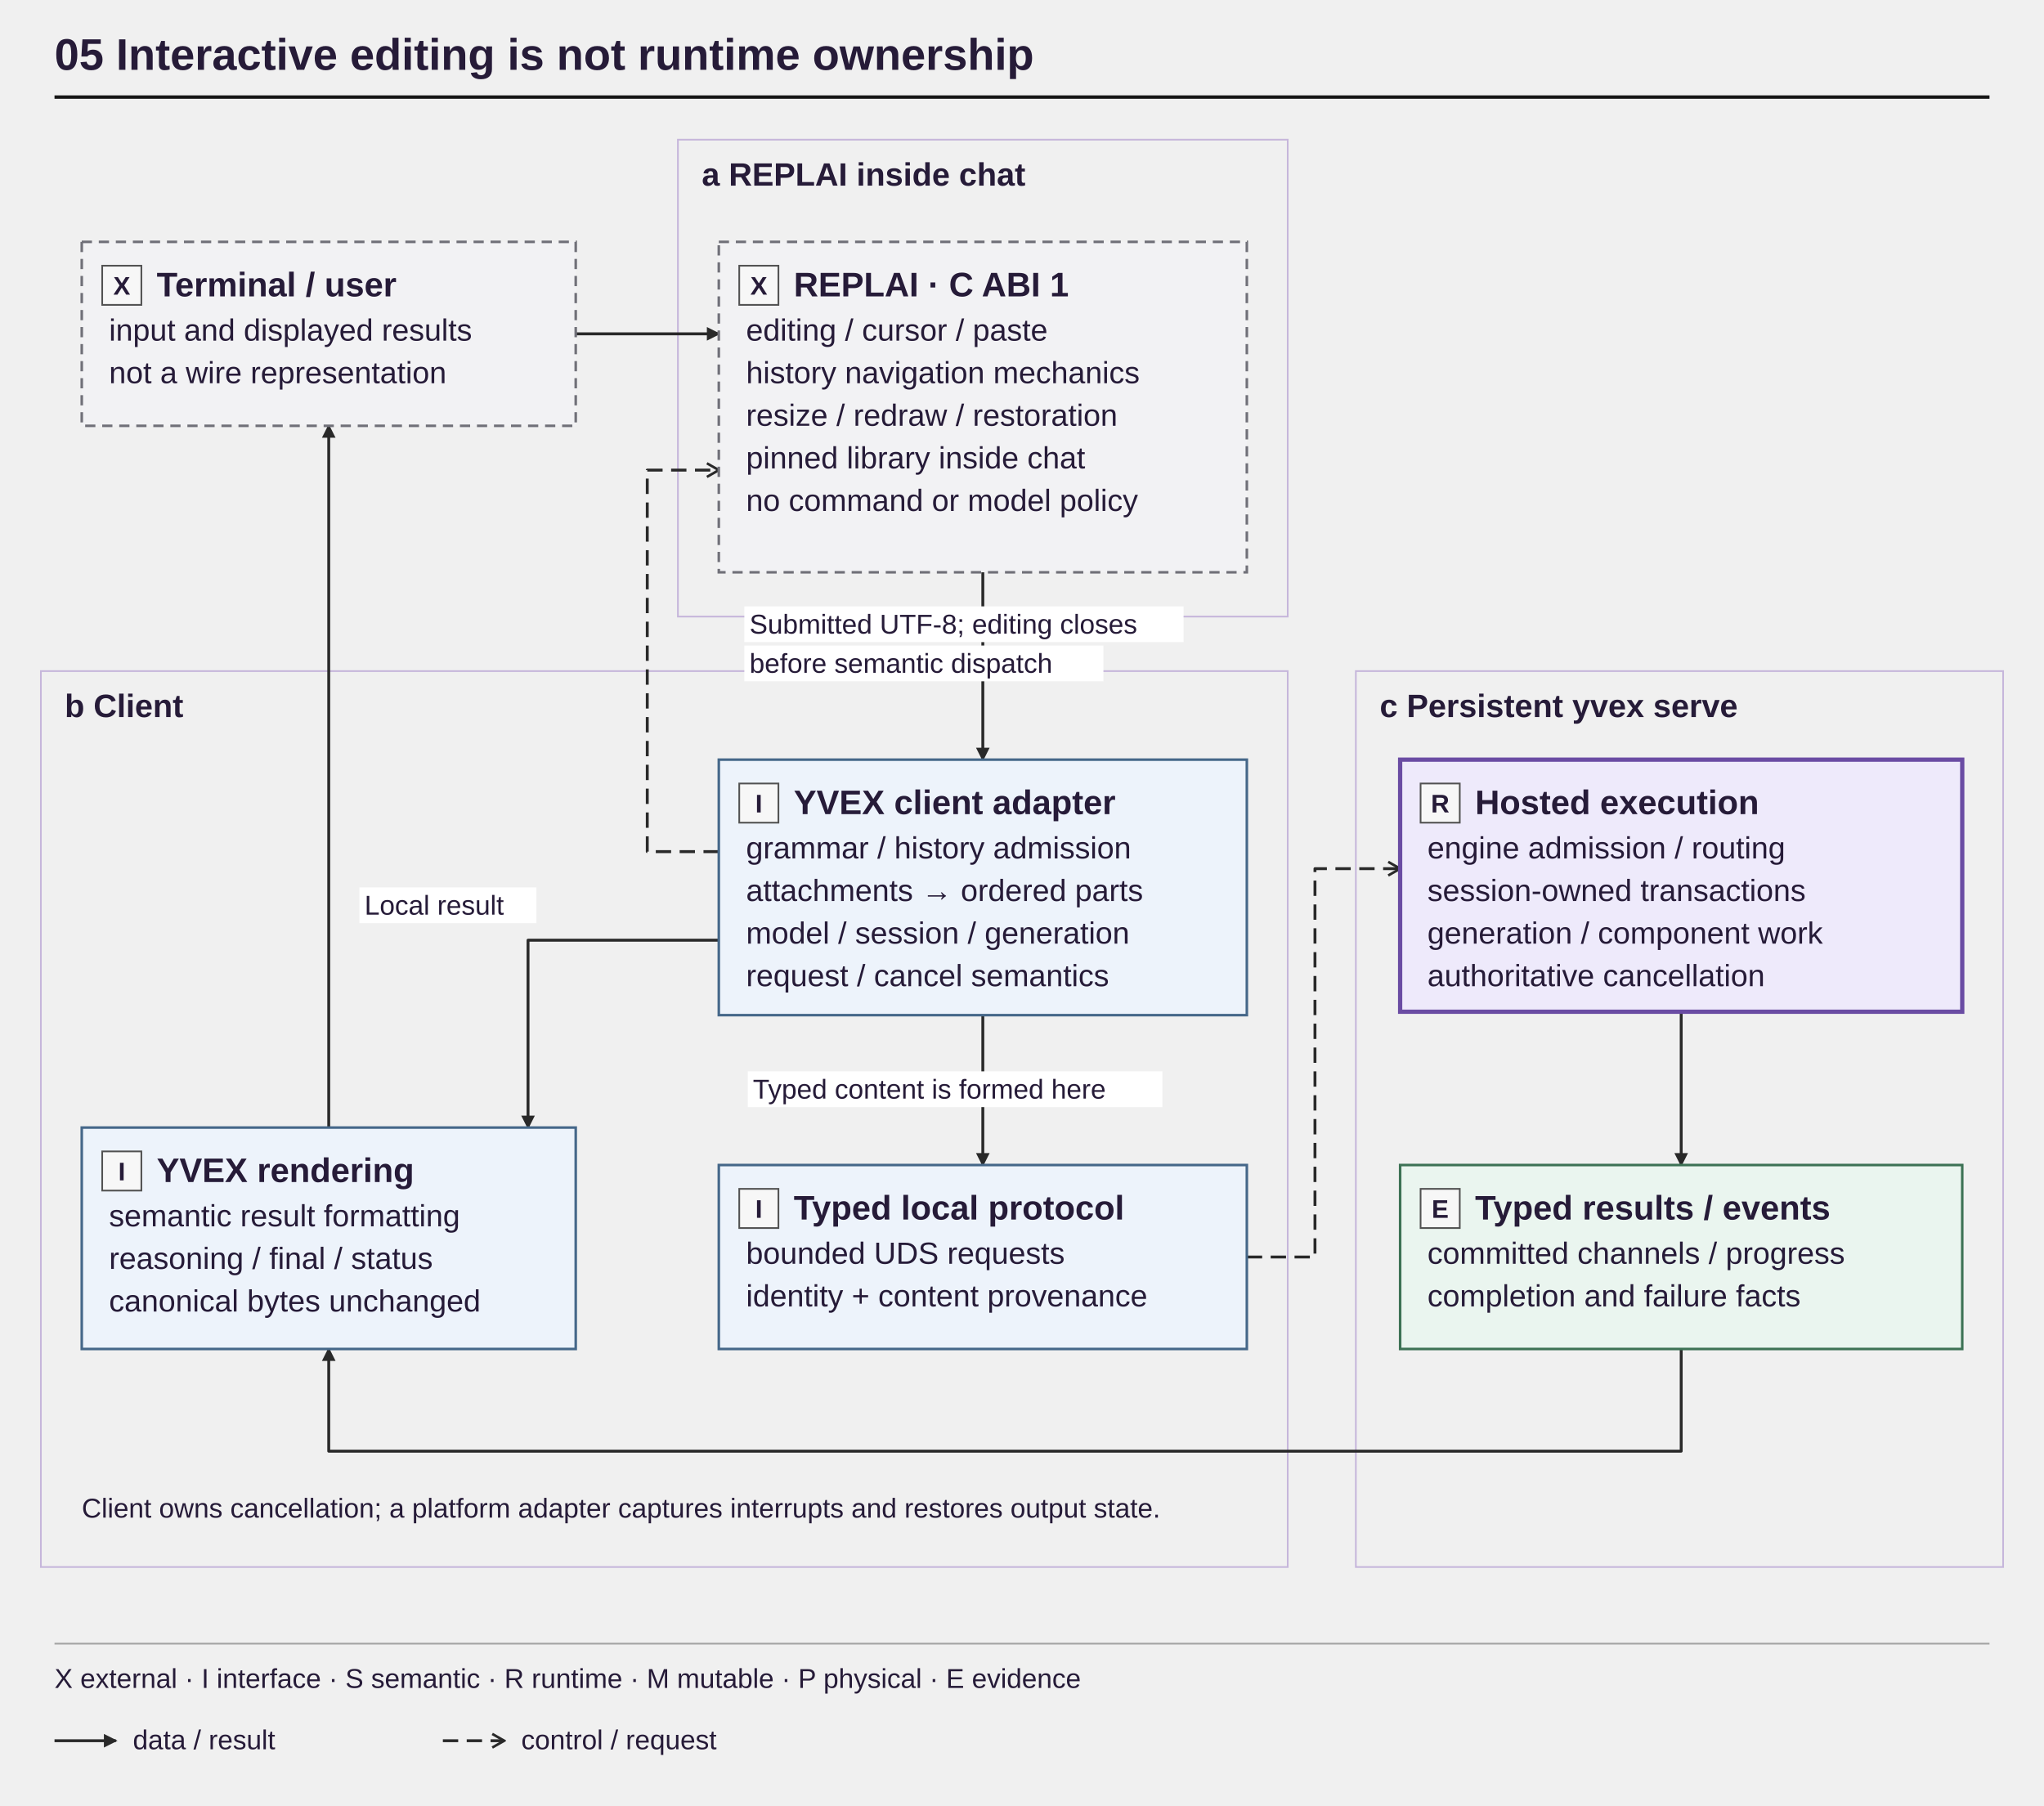
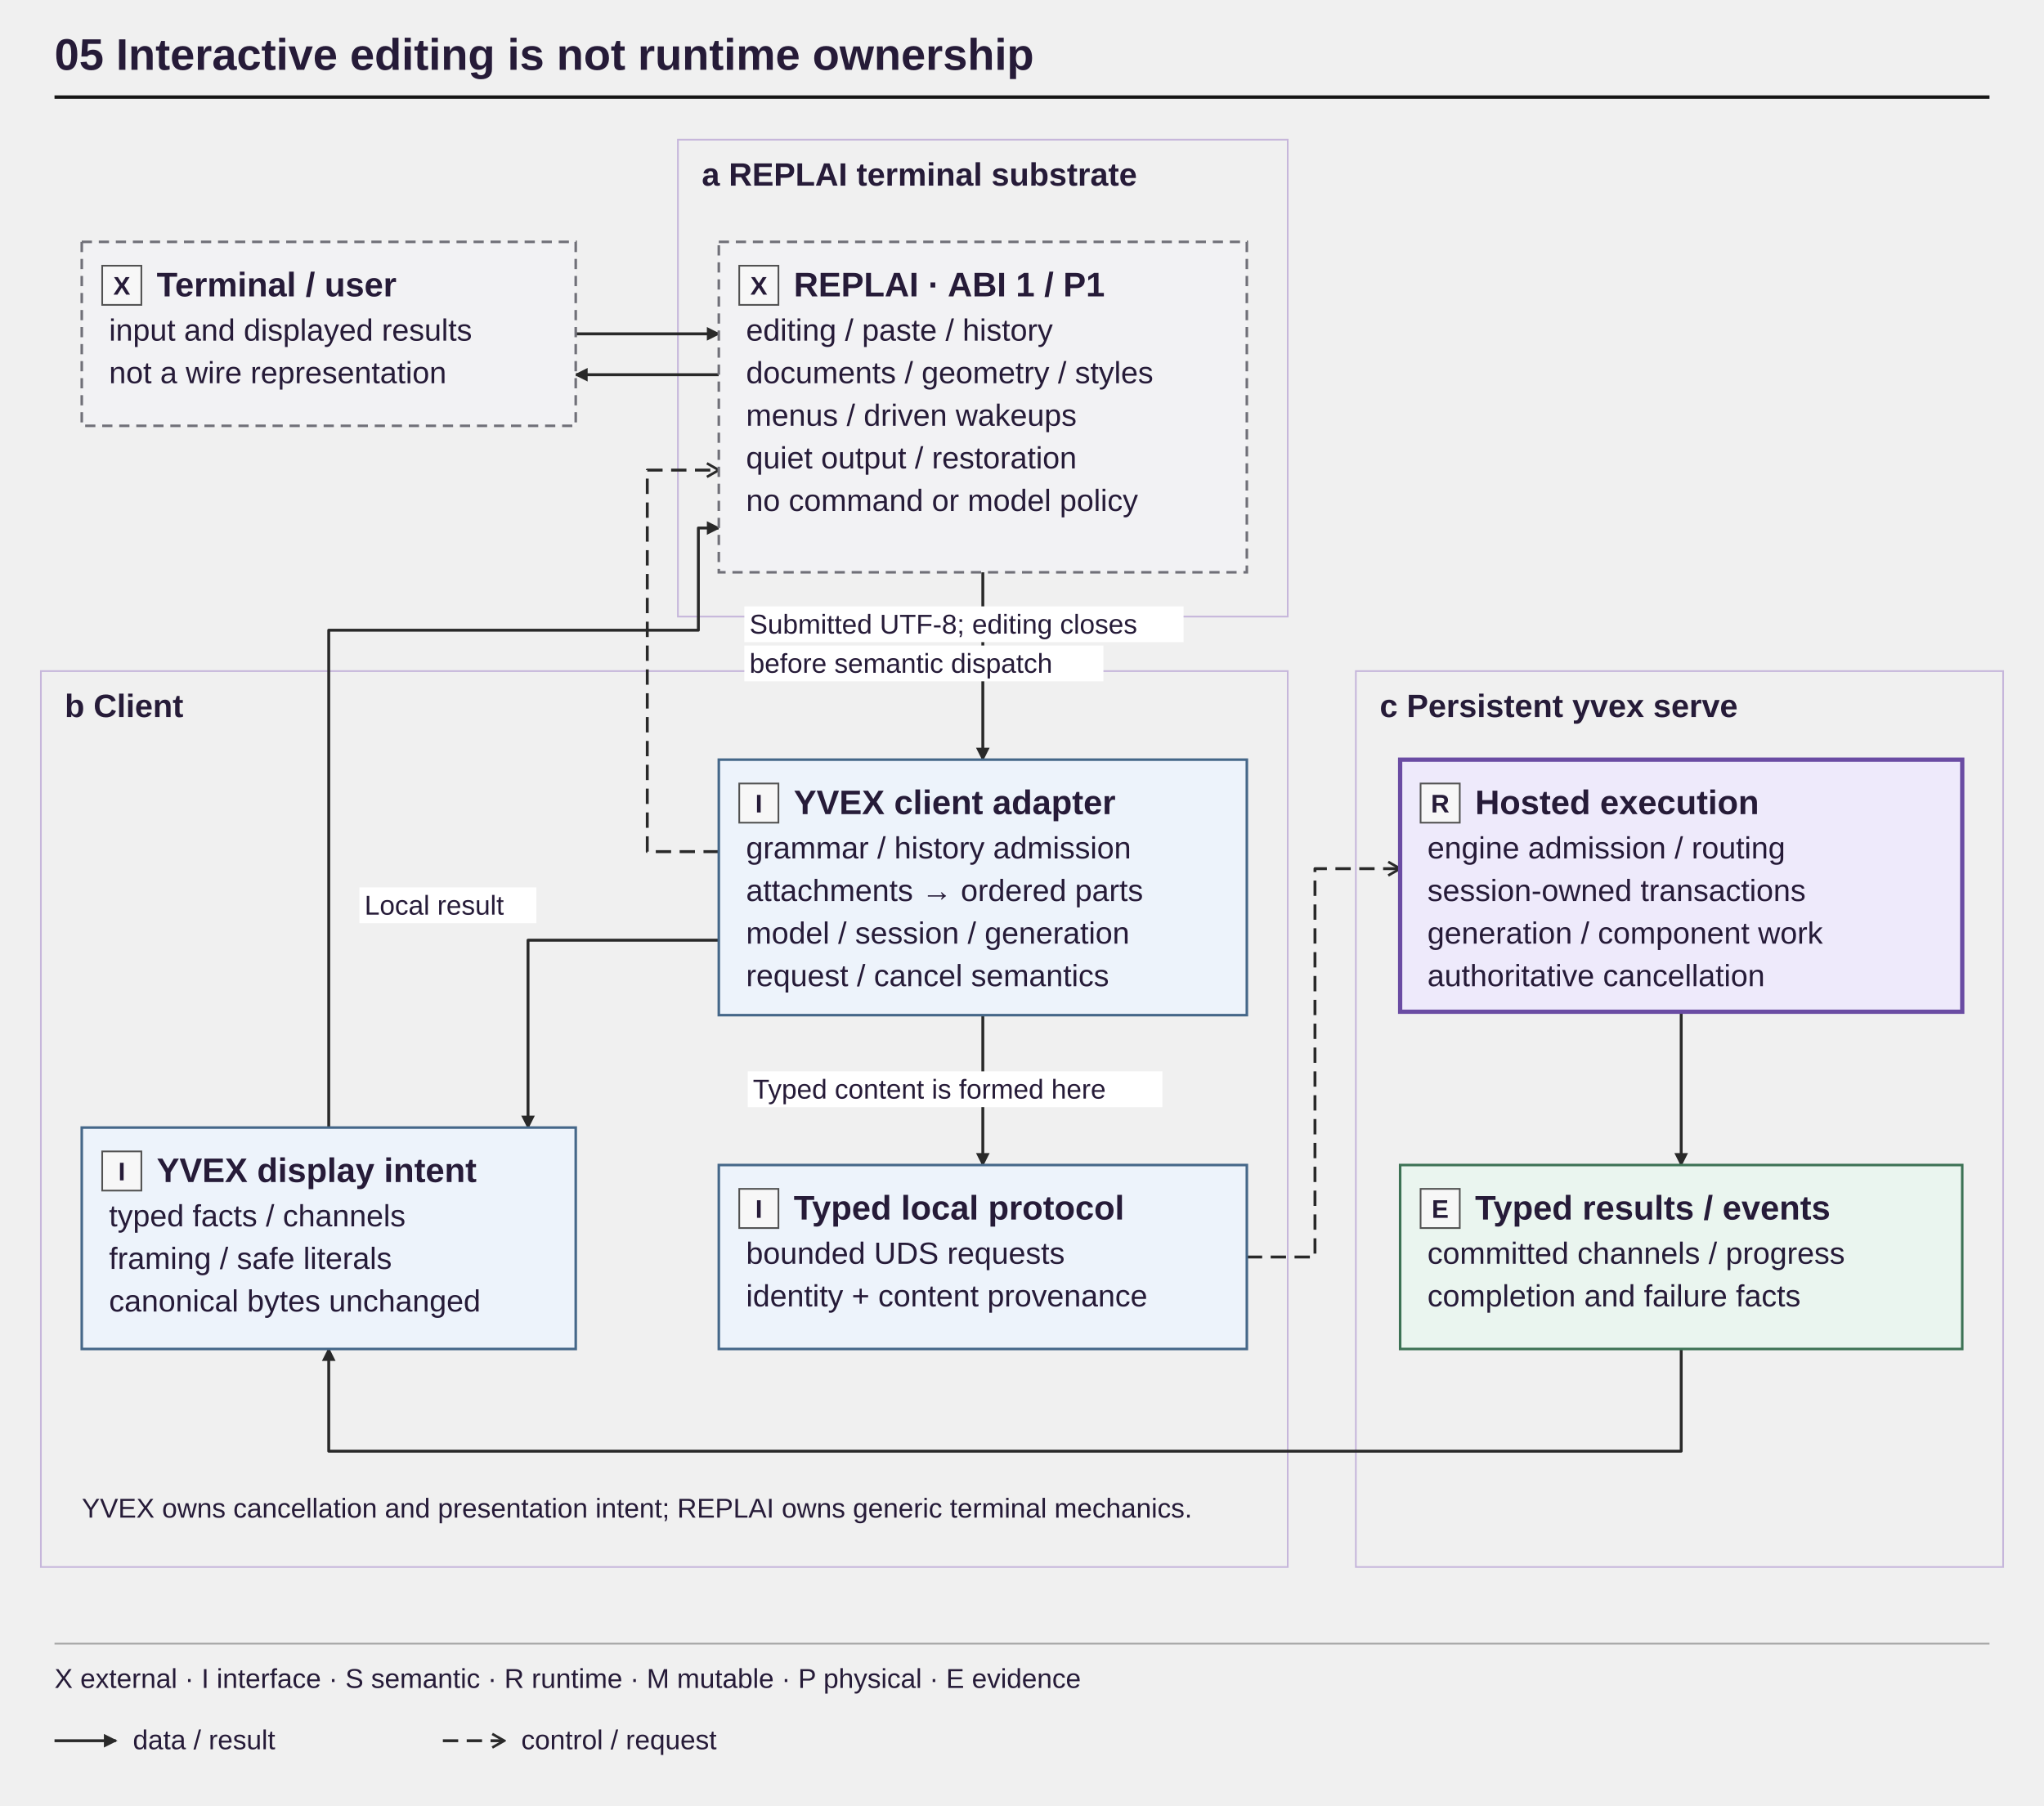
<svg xmlns="http://www.w3.org/2000/svg" width="1200" height="1060" viewBox="0 0 1200 1060" role="img" aria-labelledby="title desc">
  <defs>
    <style>text{fill:#261b38}
.title{font-size:26px;font-weight:700}.panel-title{font-size:19px;font-weight:700}
.node-title{font-size:20px;font-weight:700}.body{font-size:18px}
.note,.legend{font-size:16px}.code{font-size:16px}
.tag{font-size:15px;font-weight:700;text-anchor:middle}
.label{font-size:16px}
.panel{fill:none;stroke:#c6b6db;stroke-width:1}
.node{fill:#fff;stroke:#665275;stroke-width:1.5}
.semantic{fill:#efe5fc;stroke:#7541ba}.physical{fill:#f4effb;stroke:#8054b2}
.runtime{fill:#eeeafb;stroke:#6a4ca3}.mutable{fill:#fff3db;stroke:#8e6920}
.interface{fill:#edf3fb;stroke:#456789}.external{fill:#f2f2f4;stroke:#707078}
.evidence{fill:#eaf5ef;stroke:#3d7255}
.external{stroke-dasharray:6 4}.runtime{stroke-width:2.5}.mutable{stroke-width:2}
.edge{fill:none;stroke:#292929;stroke-width:1.7;stroke-linejoin:round}
@media(prefers-color-scheme:dark){.title,.legend,.panel-title{fill:#e9e2f4}.edge{stroke:#b9b0c5}#solid path{fill:#b9b0c5}#open path{stroke:#b9b0c5}}</style>
    <marker id="solid" markerWidth="8" markerHeight="8" refX="7" refY="4" orient="auto" markerUnits="userSpaceOnUse">
      <path d="M0 0L8 4L0 8Z" fill="#292929" />
    </marker>
    <marker id="open" markerWidth="9" markerHeight="10" refX="8" refY="5" orient="auto" markerUnits="userSpaceOnUse">
      <path d="M1 1L8 5L1 9" fill="none" stroke="#292929" stroke-width="1.5" />
    </marker>
  </defs>
  <text x="32" y="41" class="title" font-family="Liberation Sans, Arial, sans-serif">05  Interactive editing is not runtime ownership</text>
  <path d="M32 57H1168" stroke="#161616" stroke-width="2" />
  <rect class="panel" x="398" y="82" width="358" height="280" />
-   <text x="412" y="109" class="panel-title" font-family="Liberation Sans, Arial, sans-serif">a  REPLAI inside chat</text>
+   <text x="412" y="109" class="panel-title" font-family="Liberation Sans, Arial, sans-serif">a  REPLAI terminal substrate</text>
  <rect class="panel" x="24" y="394" width="732" height="526" />
  <text x="38" y="421" class="panel-title" font-family="Liberation Sans, Arial, sans-serif">b  Client</text>
  <rect class="panel" x="796" y="394" width="380" height="526" />
  <text x="810" y="421" class="panel-title" font-family="Liberation Sans, Arial, sans-serif">c  Persistent yvex serve</text>
  <polyline class="edge" points="338,196 422,196" stroke-dasharray="none" marker-end="url(#solid)" />
  <polyline class="edge" points="577,336 577,446" stroke-dasharray="none" marker-end="url(#solid)" />
  <polyline class="edge" points="422,500 380,500 380,276 422,276" stroke-dasharray="9 5" marker-end="url(#open)" />
  <polyline class="edge" points="577,596 577,684" stroke-dasharray="none" marker-end="url(#solid)" />
  <polyline class="edge" points="732,738 772,738 772,510 822,510" stroke-dasharray="9 5" marker-end="url(#open)" />
  <polyline class="edge" points="987,594 987,684" stroke-dasharray="none" marker-end="url(#solid)" />
  <polyline class="edge" points="987,792 987,852 193,852 193,792" stroke-dasharray="none" marker-end="url(#solid)" />
  <polyline class="edge" points="422,552 310,552 310,662" stroke-dasharray="none" marker-end="url(#solid)" />
-   <polyline class="edge" points="193,662 193,250" stroke-dasharray="none" marker-end="url(#solid)" />
+   <polyline class="edge" points="193,662 193,370 410,370 410,310 422,310" stroke-dasharray="none" marker-end="url(#solid)" />
+   <polyline class="edge" points="422,220 338,220" stroke-dasharray="none" marker-end="url(#solid)" />
  <g id="terminal">
    <rect class="node external" x="48" y="142" width="290" height="108" />
    <rect x="60" y="156" width="23" height="23" fill="#f7f7f7" stroke="#525252" />
    <text x="71.5" y="173" class="tag" font-family="Liberation Sans, Arial, sans-serif">X</text>
    <text x="92" y="174" class="node-title" font-family="Liberation Sans, Arial, sans-serif">Terminal / user</text>
    <text x="64" y="200" class="body" font-family="Liberation Sans, Arial, sans-serif">input and displayed results</text>
    <text x="64" y="225" class="body" font-family="Liberation Sans, Arial, sans-serif">not a wire representation</text>
  </g>
  <g id="editor">
    <rect class="node external" x="422" y="142" width="310" height="194" />
    <rect x="434" y="156" width="23" height="23" fill="#f7f7f7" stroke="#525252" />
    <text x="445.5" y="173" class="tag" font-family="Liberation Sans, Arial, sans-serif">X</text>
-     <text x="466" y="174" class="node-title" font-family="Liberation Sans, Arial, sans-serif">REPLAI · C ABI 1</text>
-     <text x="438" y="200" class="body" font-family="Liberation Sans, Arial, sans-serif">editing / cursor / paste</text>
-     <text x="438" y="225" class="body" font-family="Liberation Sans, Arial, sans-serif">history navigation mechanics</text>
-     <text x="438" y="250" class="body" font-family="Liberation Sans, Arial, sans-serif">resize / redraw / restoration</text>
-     <text x="438" y="275" class="body" font-family="Liberation Sans, Arial, sans-serif">pinned library inside chat</text>
+     <text x="466" y="174" class="node-title" font-family="Liberation Sans, Arial, sans-serif">REPLAI · ABI 1 / P1</text>
+     <text x="438" y="200" class="body" font-family="Liberation Sans, Arial, sans-serif">editing / paste / history</text>
+     <text x="438" y="225" class="body" font-family="Liberation Sans, Arial, sans-serif">documents / geometry / styles</text>
+     <text x="438" y="250" class="body" font-family="Liberation Sans, Arial, sans-serif">menus / driven wakeups</text>
+     <text x="438" y="275" class="body" font-family="Liberation Sans, Arial, sans-serif">quiet output / restoration</text>
    <text x="438" y="300" class="body" font-family="Liberation Sans, Arial, sans-serif">no command or model policy</text>
  </g>
  <g id="client">
    <rect class="node interface" x="422" y="446" width="310" height="150" />
    <rect x="434" y="460" width="23" height="23" fill="#f7f7f7" stroke="#525252" />
    <text x="445.5" y="477" class="tag" font-family="Liberation Sans, Arial, sans-serif">I</text>
    <text x="466" y="478" class="node-title" font-family="Liberation Sans, Arial, sans-serif">YVEX client adapter</text>
    <text x="438" y="504" class="body" font-family="Liberation Sans, Arial, sans-serif">grammar / history admission</text>
    <text x="438" y="529" class="body" font-family="Liberation Sans, Arial, sans-serif">attachments → ordered parts</text>
    <text x="438" y="554" class="body" font-family="Liberation Sans, Arial, sans-serif">model / session / generation</text>
    <text x="438" y="579" class="body" font-family="Liberation Sans, Arial, sans-serif">request / cancel semantics</text>
  </g>
  <g id="protocol">
    <rect class="node interface" x="422" y="684" width="310" height="108" />
    <rect x="434" y="698" width="23" height="23" fill="#f7f7f7" stroke="#525252" />
    <text x="445.5" y="715" class="tag" font-family="Liberation Sans, Arial, sans-serif">I</text>
    <text x="466" y="716" class="node-title" font-family="Liberation Sans, Arial, sans-serif">Typed local protocol</text>
    <text x="438" y="742" class="body" font-family="Liberation Sans, Arial, sans-serif">bounded UDS requests</text>
    <text x="438" y="767" class="body" font-family="Liberation Sans, Arial, sans-serif">identity + content provenance</text>
  </g>
  <g id="runtime">
    <rect class="node runtime" x="822" y="446" width="330" height="148" />
    <rect x="834" y="460" width="23" height="23" fill="#f7f7f7" stroke="#525252" />
    <text x="845.5" y="477" class="tag" font-family="Liberation Sans, Arial, sans-serif">R</text>
    <text x="866" y="478" class="node-title" font-family="Liberation Sans, Arial, sans-serif">Hosted execution</text>
    <text x="838" y="504" class="body" font-family="Liberation Sans, Arial, sans-serif">engine admission / routing</text>
    <text x="838" y="529" class="body" font-family="Liberation Sans, Arial, sans-serif">session-owned transactions</text>
    <text x="838" y="554" class="body" font-family="Liberation Sans, Arial, sans-serif">generation / component work</text>
    <text x="838" y="579" class="body" font-family="Liberation Sans, Arial, sans-serif">authoritative cancellation</text>
  </g>
  <g id="events">
    <rect class="node evidence" x="822" y="684" width="330" height="108" />
    <rect x="834" y="698" width="23" height="23" fill="#f7f7f7" stroke="#525252" />
    <text x="845.5" y="715" class="tag" font-family="Liberation Sans, Arial, sans-serif">E</text>
    <text x="866" y="716" class="node-title" font-family="Liberation Sans, Arial, sans-serif">Typed results / events</text>
    <text x="838" y="742" class="body" font-family="Liberation Sans, Arial, sans-serif">committed channels / progress</text>
    <text x="838" y="767" class="body" font-family="Liberation Sans, Arial, sans-serif">completion and failure facts</text>
  </g>
  <g id="render">
    <rect class="node interface" x="48" y="662" width="290" height="130" />
    <rect x="60" y="676" width="23" height="23" fill="#f7f7f7" stroke="#525252" />
    <text x="71.5" y="693" class="tag" font-family="Liberation Sans, Arial, sans-serif">I</text>
-     <text x="92" y="694" class="node-title" font-family="Liberation Sans, Arial, sans-serif">YVEX rendering</text>
-     <text x="64" y="720" class="body" font-family="Liberation Sans, Arial, sans-serif">semantic result formatting</text>
-     <text x="64" y="745" class="body" font-family="Liberation Sans, Arial, sans-serif">reasoning / final / status</text>
+     <text x="92" y="694" class="node-title" font-family="Liberation Sans, Arial, sans-serif">YVEX display intent</text>
+     <text x="64" y="720" class="body" font-family="Liberation Sans, Arial, sans-serif">typed facts / channels</text>
+     <text x="64" y="745" class="body" font-family="Liberation Sans, Arial, sans-serif">framing / safe literals</text>
    <text x="64" y="770" class="body" font-family="Liberation Sans, Arial, sans-serif">canonical bytes unchanged</text>
  </g>
  <rect x="437" y="356" width="257.84" height="21" fill="#fff" />
  <text x="440" y="372" class="label" font-family="Liberation Sans, Arial, sans-serif">Submitted UTF-8; editing closes</text>
  <rect x="437" y="379" width="210.8" height="21" fill="#fff" />
  <text x="440" y="395" class="label" font-family="Liberation Sans, Arial, sans-serif">before semantic dispatch</text>
  <rect x="211" y="521" width="103.92" height="21" fill="#fff" />
  <text x="214" y="537" class="label" font-family="Liberation Sans, Arial, sans-serif">Local result</text>
  <rect x="439" y="629" width="243.44" height="21" fill="#fff" />
  <text x="442" y="645" class="label" font-family="Liberation Sans, Arial, sans-serif">Typed content is formed here</text>
-   <text x="48" y="891" class="note" font-family="Liberation Sans, Arial, sans-serif">Client owns cancellation; a platform adapter captures interrupts and restores output state.</text>
+   <text x="48" y="891" class="note" font-family="Liberation Sans, Arial, sans-serif">YVEX owns cancellation and presentation intent; REPLAI owns generic terminal mechanics.</text>
  <path d="M32 965H1168" stroke="#a3a3a3" />
  <text x="32" y="991" class="legend" font-family="Liberation Sans, Arial, sans-serif">X external · I interface · S semantic · R runtime · M mutable · P physical · E evidence</text>
  <path class="edge" d="M32 1022h36" stroke-dasharray="none" marker-end="url(#solid)" />
  <text x="78" y="1027" class="legend" font-family="Liberation Sans, Arial, sans-serif">data / result</text>
  <path class="edge" d="M260 1022h36" stroke-dasharray="9 5" marker-end="url(#open)" />
  <text x="306" y="1027" class="legend" font-family="Liberation Sans, Arial, sans-serif">control / request</text>
</svg>
